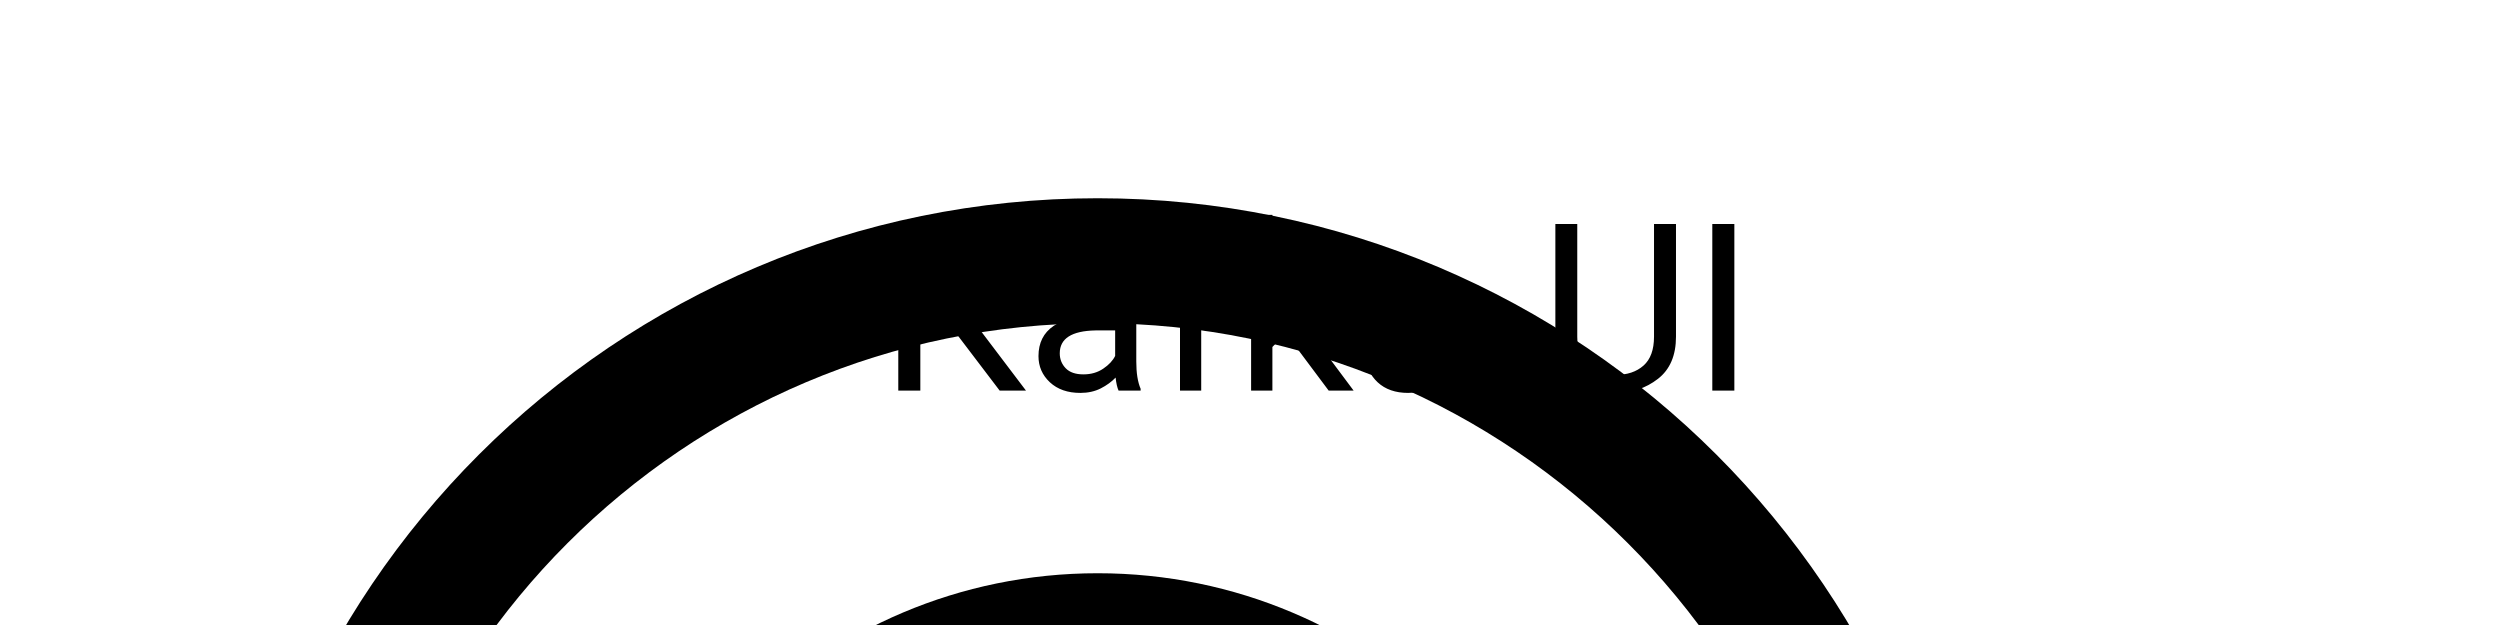
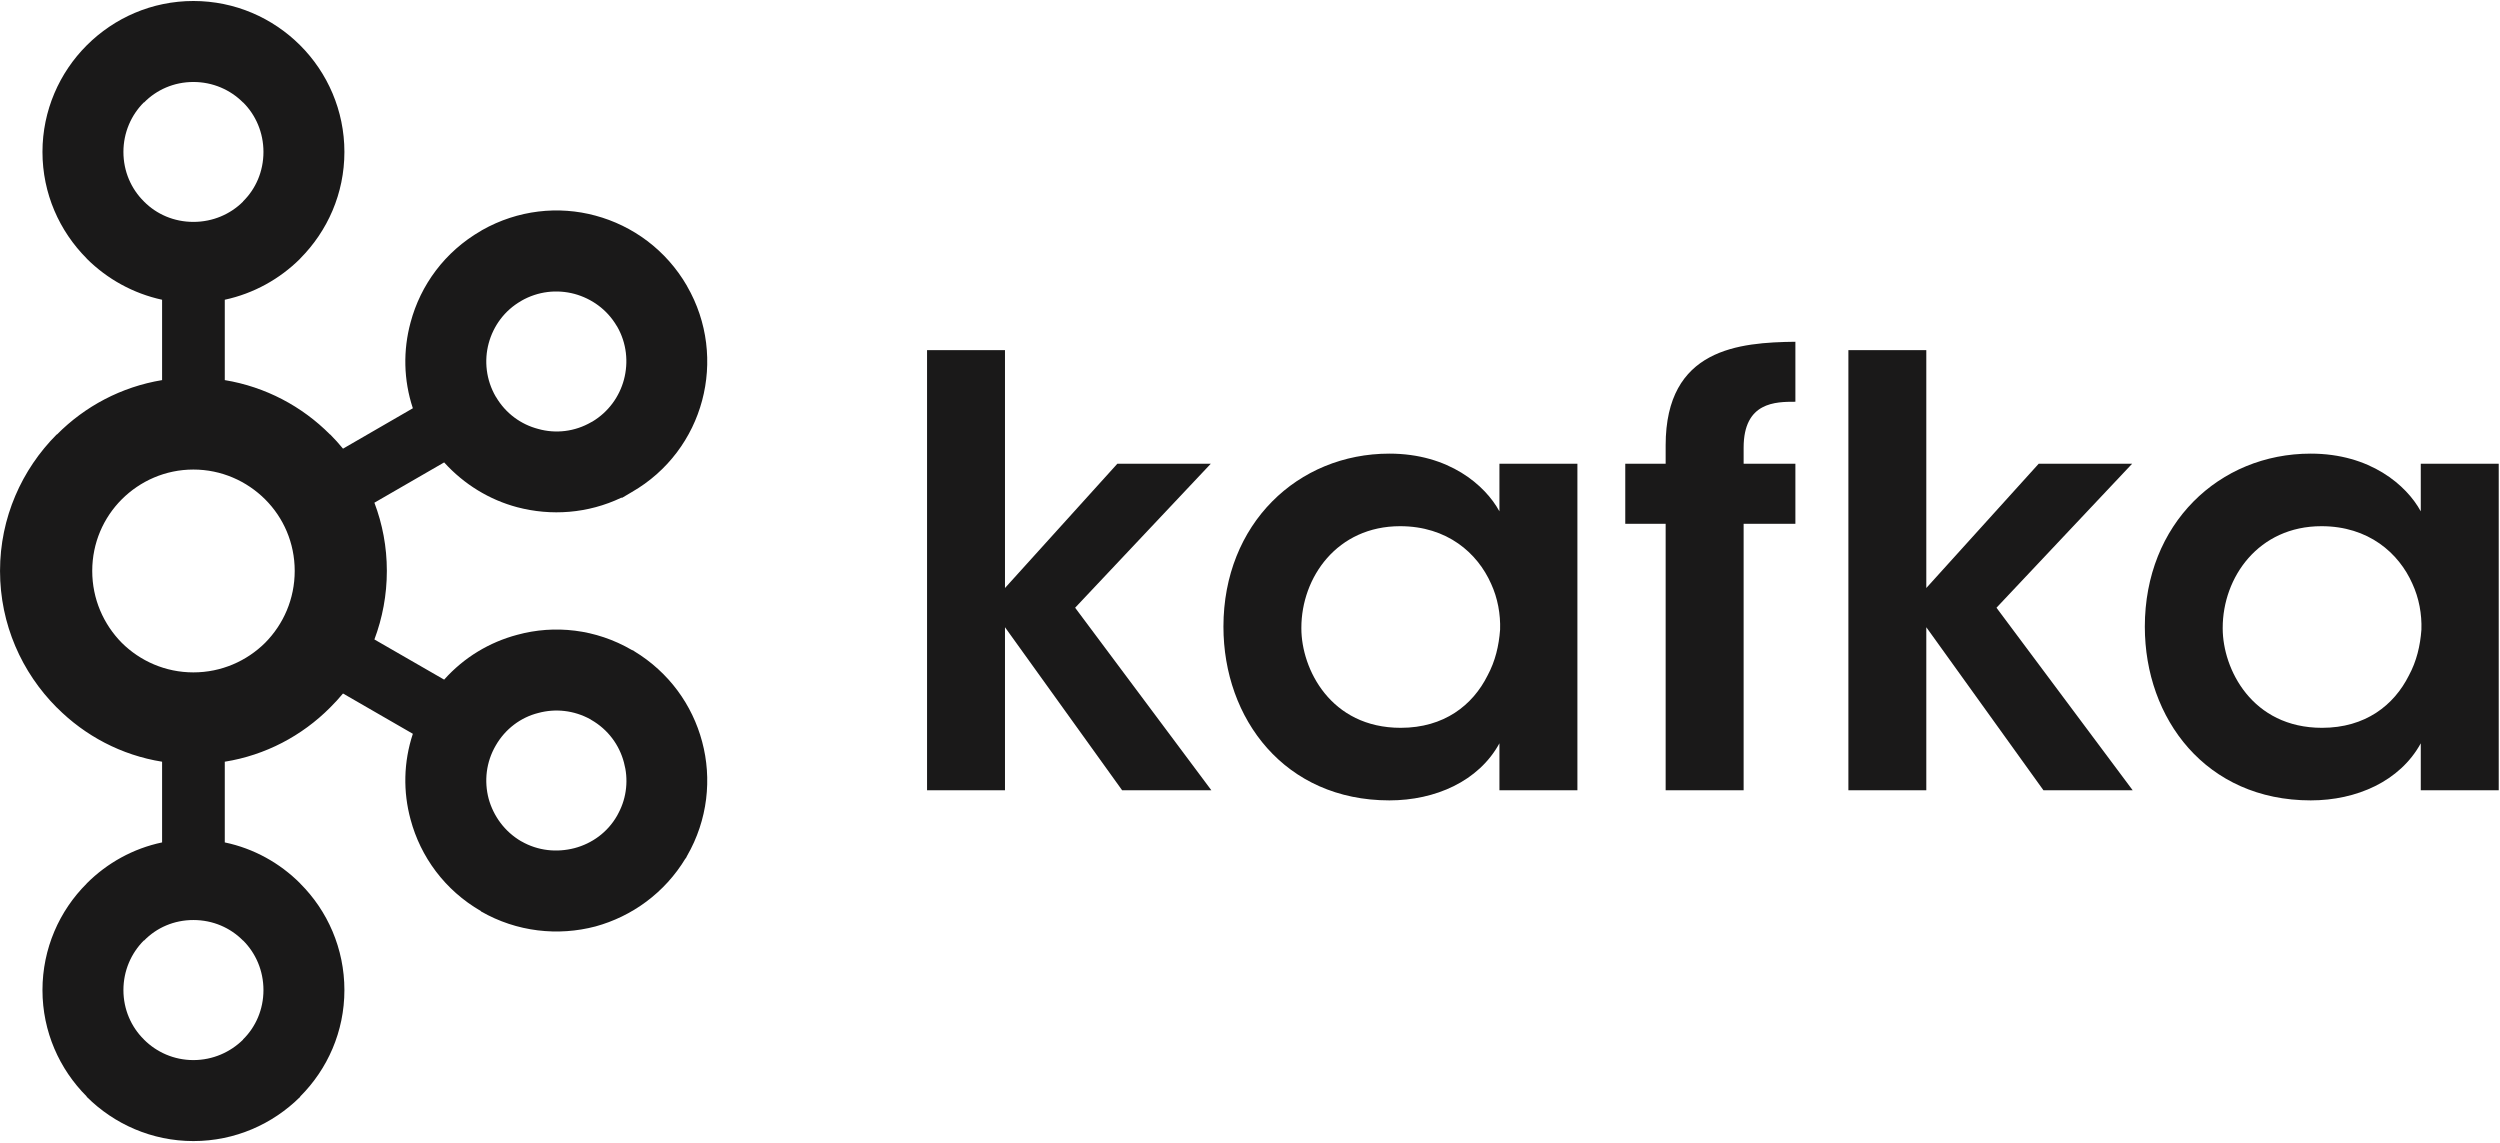
- <svg xmlns="http://www.w3.org/2000/svg" width="512" height="128" viewBox="0 0 512 128" fill="none">
-   <g transform="translate(20, 15) scale(0.8)">
-     <path d="M256 32c-123.7 0-224 100.3-224 224s100.3 224 224 224 224-100.3 224-224S379.7 32 256 32zm0 416c-105.9 0-192-86.1-192-192S150.1 64 256 64s192 86.1 192 192-86.1 192-192 192z" fill="#000000" />
-     <path d="M256 128c-70.7 0-128 57.3-128 128s57.3 128 128 128 128-57.3 128-128-57.3-128-128-128zm0 224c-52.9 0-96-43.1-96-96s43.1-96 96-96 96 43.1 96 96-43.1 96-96 96z" fill="#000000" />
+ <svg xmlns="http://www.w3.org/2000/svg" width="512px" height="234px" viewBox="0 0 512 234" version="1.1" preserveAspectRatio="xMidYMid">
+   <g fill="#1A1919">
+     <path d="M49.763,20.98 C47.181,18.387 43.598,16.79 39.604,16.79 C35.619,16.79 32.064,18.387 29.514,20.98 L29.449,20.98 C26.874,23.555 25.277,27.148 25.277,31.117 C25.277,35.109 26.874,38.679 29.449,41.229 L29.514,41.299 C32.064,43.869 35.619,45.444 39.604,45.444 C43.598,45.444 47.181,43.869 49.763,41.299 L49.794,41.229 C52.379,38.679 53.956,35.109 53.956,31.117 C53.956,27.148 52.379,23.555 49.794,20.98 L49.763,20.98 Z M39.604,217.105 C43.598,217.105 47.181,215.478 49.763,212.933 L49.794,212.857 C52.379,210.318 53.956,206.724 53.956,202.775 C53.956,198.784 52.379,195.208 49.794,192.621 L49.763,192.621 C47.181,190.003 43.598,188.421 39.604,188.421 C35.619,188.421 32.064,190.003 29.514,192.621 L29.449,192.621 C26.874,195.208 25.277,198.784 25.277,202.775 C25.277,206.724 26.874,210.318 29.449,212.857 L29.514,212.933 C32.064,215.478 35.619,217.105 39.604,217.105 Z M117.665,173.695 C121.213,172.762 124.425,170.486 126.388,167.041 L126.652,166.537 C128.397,163.275 128.715,159.503 127.782,156.156 C126.842,152.583 124.54,149.414 121.103,147.441 L120.9,147.305 C117.55,145.465 113.739,145.064 110.233,146.019 C106.67,146.909 103.469,149.281 101.518,152.696 C99.542,156.091 99.131,159.992 100.076,163.583 C101.051,167.116 103.336,170.308 106.753,172.304 L106.773,172.304 C110.198,174.272 114.07,174.625 117.665,173.695 Z M54.299,102.266 C50.538,98.515 45.348,96.163 39.604,96.163 C33.867,96.163 28.692,98.515 24.938,102.266 C21.197,106.012 18.89,111.179 18.89,116.924 C18.89,122.668 21.197,127.858 24.938,131.647 C28.692,135.375 33.867,137.705 39.604,137.705 C45.348,137.705 50.538,135.375 54.299,131.647 C58.05,127.858 60.357,122.668 60.357,116.924 C60.357,111.179 58.05,106.012 54.299,102.266 Z M46.035,77.846 C54.375,79.22 61.861,83.215 67.586,88.979 L67.628,88.979 C68.539,89.887 69.424,90.887 70.249,91.885 L84.553,83.611 C82.63,77.799 82.54,71.723 84.087,66.024 C86.125,58.394 91.072,51.564 98.489,47.284 L98.73,47.131 C106.066,42.982 114.403,42.117 121.928,44.155 C129.55,46.199 136.425,51.168 140.705,58.572 L140.705,58.595 C144.965,65.959 145.828,74.409 143.797,82.016 C141.768,89.644 136.804,96.521 129.395,100.776 L127.441,101.93 L127.243,101.93 C120.391,105.192 112.856,105.703 105.936,103.88 C100.254,102.376 95.044,99.202 90.962,94.701 L76.677,102.953 C78.32,107.295 79.227,111.977 79.227,116.924 C79.227,121.845 78.32,126.594 76.677,130.96 L90.962,139.189 C95.044,134.618 100.254,131.516 105.936,130.007 C113.561,127.923 122.01,128.808 129.395,133.114 L129.868,133.334 L129.868,133.357 C137.002,137.682 141.791,144.357 143.797,151.896 C145.828,159.458 144.965,167.913 140.705,175.292 L140.447,175.806 L140.417,175.764 C136.139,182.877 129.395,187.696 121.95,189.735 C114.315,191.748 105.863,190.888 98.489,186.646 L98.489,186.588 C91.072,182.3 86.125,175.455 84.087,167.84 C82.54,162.166 82.63,156.091 84.553,150.281 L70.249,142.027 C69.424,143.025 68.539,143.98 67.628,144.888 L67.586,144.933 C61.861,150.678 54.375,154.669 46.035,155.998 L46.035,172.527 C51.977,173.768 57.298,176.739 61.465,180.909 L61.488,180.951 C67.074,186.513 70.534,194.26 70.534,202.775 C70.534,211.265 67.074,218.968 61.488,224.557 L61.465,224.645 C55.839,230.231 48.121,233.691 39.604,233.691 C31.131,233.691 23.394,230.231 17.78,224.645 L17.757,224.645 L17.757,224.557 C12.166,218.968 8.698,211.265 8.698,202.775 C8.698,194.26 12.166,186.513 17.757,180.951 L17.757,180.909 L17.78,180.909 C21.944,176.739 27.275,173.768 33.195,172.527 L33.195,155.998 C24.858,154.669 17.383,150.678 11.669,144.933 L11.609,144.888 C4.473,137.727 0.005,127.858 0.005,116.924 C0.005,106.012 4.473,96.143 11.609,88.979 L11.669,88.979 C17.383,83.215 24.858,79.22 33.195,77.846 L33.195,61.388 C27.275,60.104 21.944,57.133 17.78,52.986 L17.757,52.986 L17.757,52.941 C12.166,47.329 8.698,39.634 8.698,31.117 C8.698,22.644 12.166,14.882 17.757,9.293 L17.78,9.27 C23.394,3.661 31.131,0.204 39.604,0.204 C48.121,0.204 55.839,3.661 61.465,9.27 L61.465,9.293 L61.488,9.293 C67.074,14.882 70.534,22.644 70.534,31.117 C70.534,39.634 67.074,47.329 61.488,52.941 L61.465,52.986 C57.298,57.133 51.977,60.104 46.035,61.388 L46.035,77.846 Z M126.388,66.869 L126.265,66.689 C124.295,63.364 121.145,61.147 117.665,60.192 C114.07,59.237 110.198,59.638 106.753,61.614 L106.773,61.614 C103.336,63.565 101.036,66.754 100.076,70.329 C99.131,73.877 99.542,77.799 101.518,81.216 L101.586,81.304 C103.564,84.676 106.716,86.938 110.233,87.848 C113.769,88.849 117.708,88.425 121.103,86.449 L121.286,86.361 C124.628,84.366 126.855,81.216 127.782,77.756 C128.73,74.186 128.352,70.284 126.388,66.869 Z" />
+     <path d="M189.859,71.703 L205.821,71.703 L205.821,120.426 L228.839,94.967 L247.977,94.967 L220.188,124.463 L248.093,161.853 L229.817,161.853 L205.821,128.455 L205.821,161.853 L189.859,161.853 L189.859,71.703 Z M266.519,128.698 C266.519,136.995 272.487,149.058 286.864,149.058 C295.76,149.058 301.615,144.422 304.651,138.346 C306.241,135.398 306.973,132.246 307.219,128.966 C307.329,125.792 306.73,122.492 305.381,119.561 C302.583,113.243 296.372,107.764 286.746,107.764 C273.838,107.764 266.519,118.23 266.519,128.588 L266.519,128.698 Z M323.053,161.853 L307.083,161.853 L307.083,152.23 C302.833,160.012 293.935,163.919 284.55,163.919 C263.104,163.919 250.56,147.217 250.56,128.345 C250.56,107.275 265.787,92.903 284.55,92.903 C296.733,92.903 304.162,99.36 307.083,104.725 L307.083,94.967 L323.053,94.967 L323.053,161.853 Z M341.126,107.275 L332.854,107.275 L332.854,94.967 L341.126,94.967 L341.126,91.198 C341.126,71.325 356.238,70.126 367.696,69.993 L367.696,82.279 C363.667,82.279 357.095,82.279 357.095,91.682 L357.095,94.967 L367.696,94.967 L367.696,107.275 L357.095,107.275 L357.095,161.853 L341.126,161.853 L341.126,107.275 Z M378.55,71.703 L394.507,71.703 L394.507,120.426 L417.53,94.967 L436.668,94.967 L408.879,124.463 L436.779,161.853 L418.503,161.853 L394.507,128.455 L394.507,161.853 L378.55,161.853 L378.55,71.703 Z M455.21,128.698 C455.21,136.995 461.175,149.058 475.555,149.058 C484.439,149.058 490.293,144.422 493.335,138.346 C494.929,135.398 495.664,132.246 495.905,128.966 C496.015,125.792 495.416,122.492 494.064,119.561 C491.271,113.243 485.06,107.764 475.437,107.764 C462.527,107.764 455.21,118.23 455.21,128.588 L455.21,128.698 Z M511.739,161.853 L495.774,161.853 L495.774,152.23 C491.512,160.012 482.621,163.919 473.241,163.919 C451.795,163.919 439.261,147.217 439.261,128.345 C439.261,107.275 454.483,92.903 473.241,92.903 C485.416,92.903 492.853,99.36 495.774,104.725 L495.774,94.967 L511.739,94.967 L511.739,161.853 Z" />
  </g>
-   <text x="180" y="80" font-family="-apple-system,BlinkMacSystemFont,'Segoe UI',Roboto,Helvetica,Arial,sans-serif" font-size="48" font-weight="400" fill="#000000">Kafka UI</text>
</svg>
